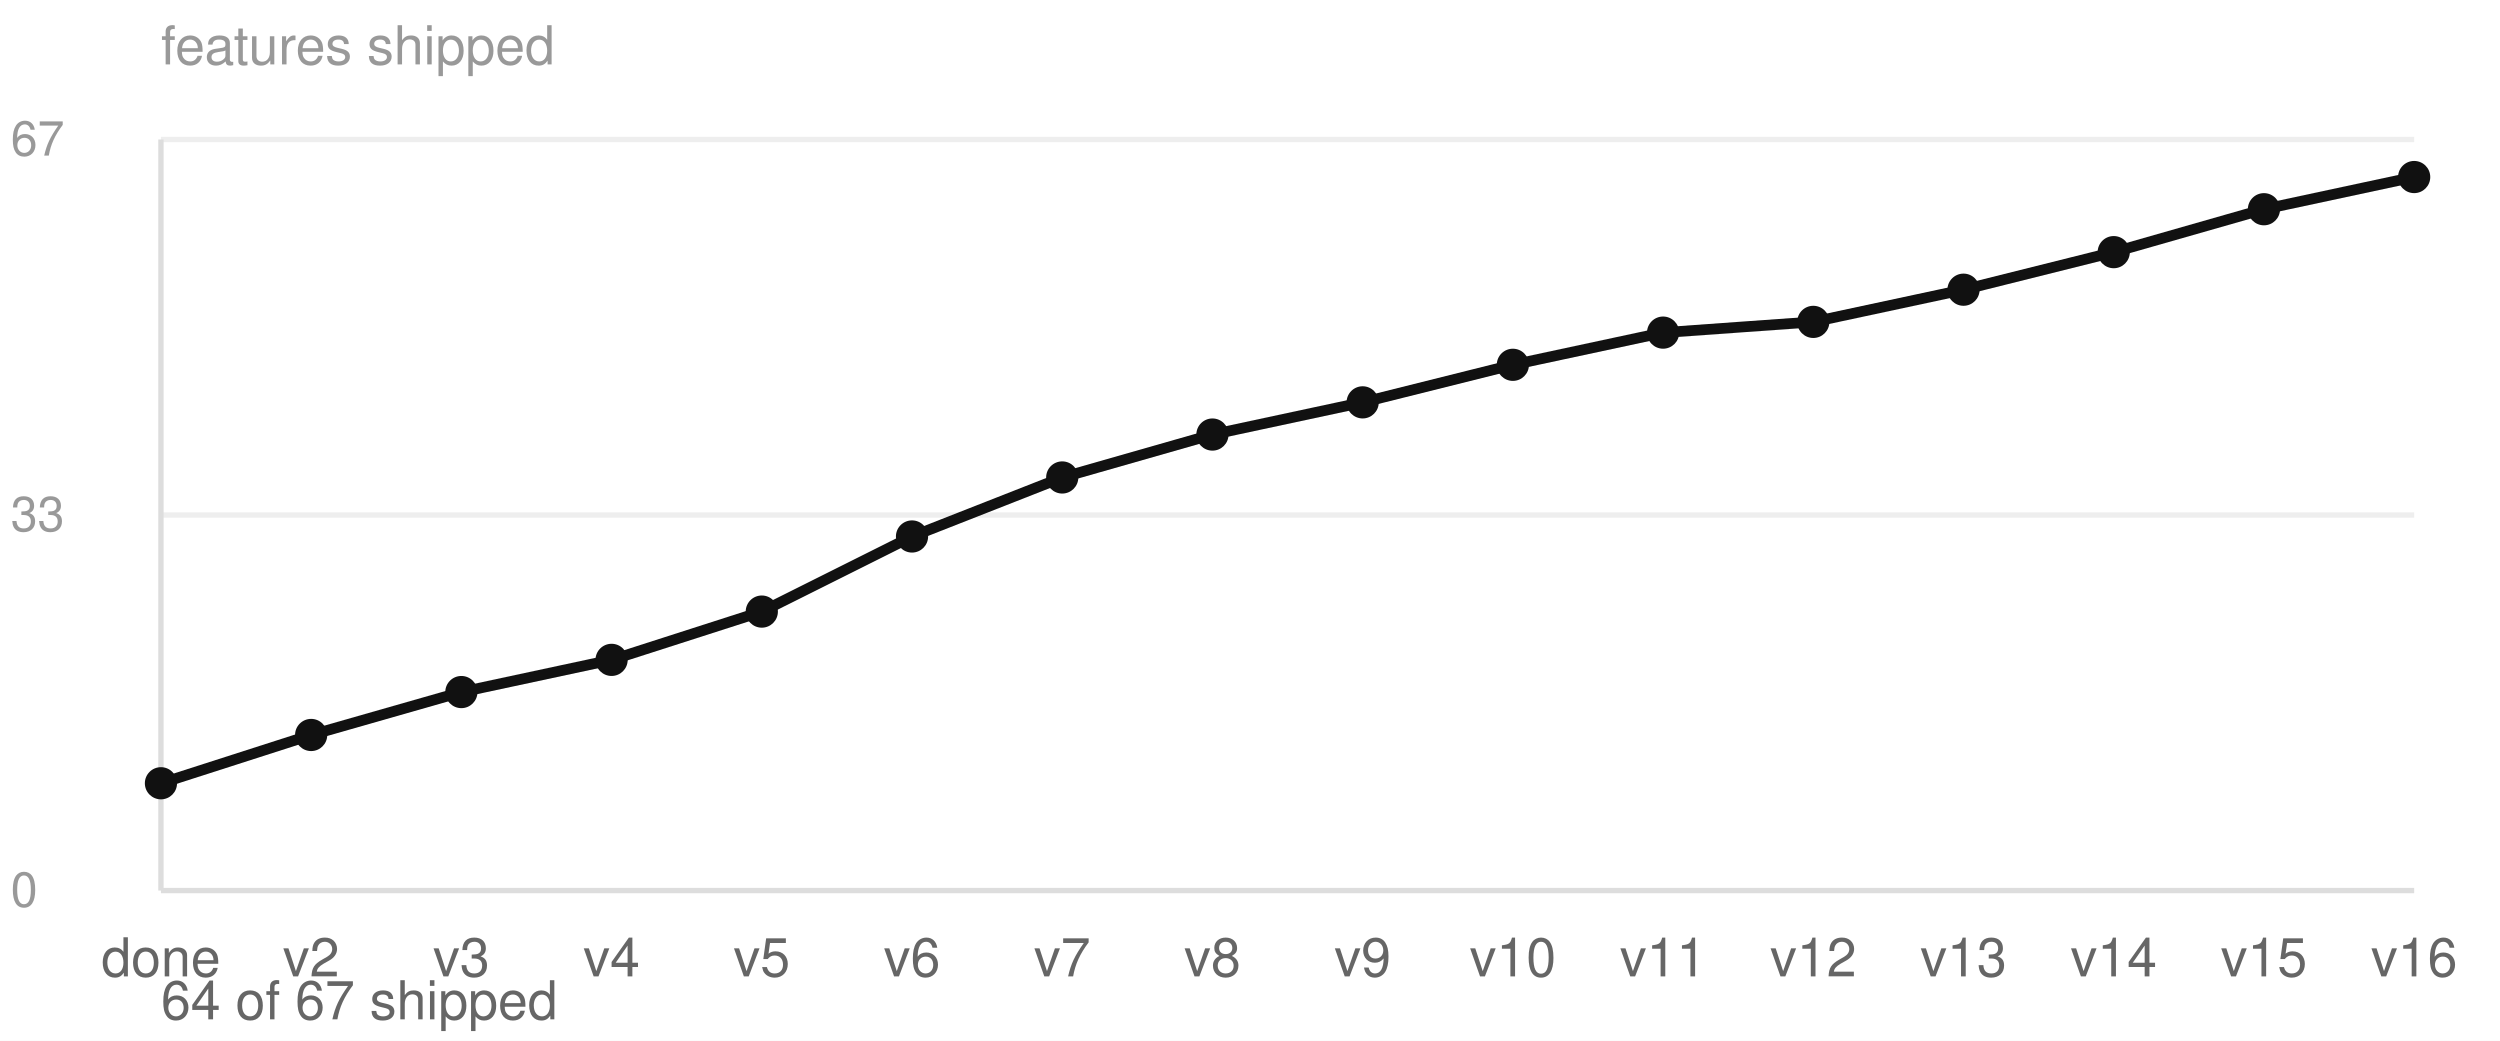
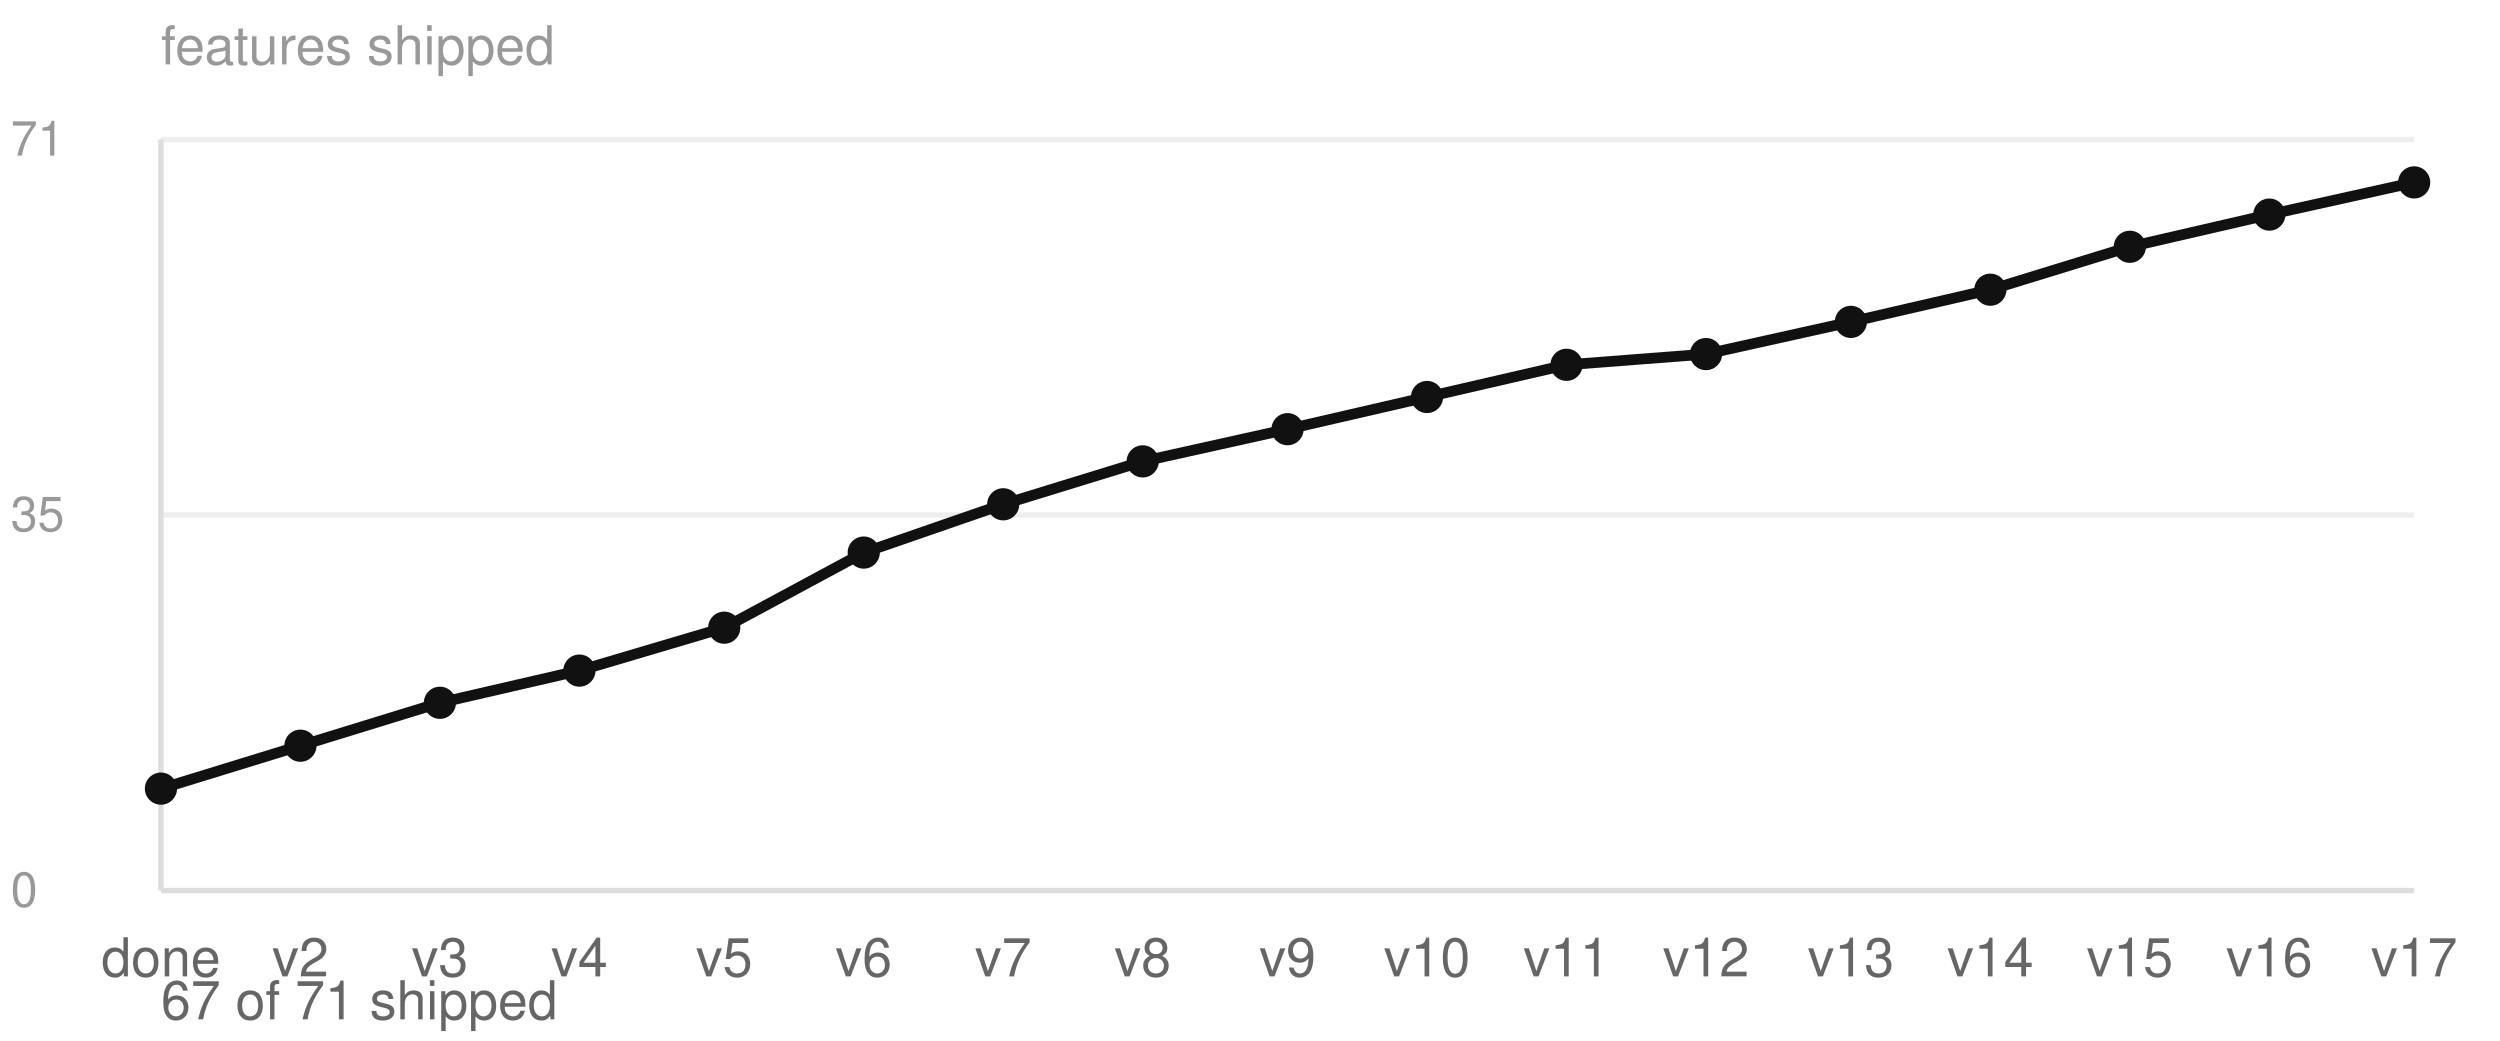
<svg xmlns="http://www.w3.org/2000/svg" width="466" height="194" viewBox="0 0 466 194">
  <rect width="100%" height="100%" fill="#ffffff" />
  <text x="30" y="12" font-family="-apple-system,Helvetica,Arial,sans-serif" font-size="10" fill="#999">features shipped</text>
  <line x1="30" y1="26" x2="450" y2="26" stroke="#eee" />
-   <text x="2" y="29" font-family="-apple-system,Helvetica,Arial,sans-serif" font-size="9" fill="#999">67</text>
+   <text x="2" y="29" font-family="-apple-system,Helvetica,Arial,sans-serif" font-size="9" fill="#999">71</text>
  <line x1="30" y1="96" x2="450" y2="96" stroke="#eee" />
-   <text x="2" y="99" font-family="-apple-system,Helvetica,Arial,sans-serif" font-size="9" fill="#999">33</text>
+   <text x="2" y="99" font-family="-apple-system,Helvetica,Arial,sans-serif" font-size="9" fill="#999">35</text>
  <line x1="30" y1="26" x2="30" y2="166" stroke="#ddd" />
  <line x1="30" y1="166" x2="450" y2="166" stroke="#ddd" />
  <text x="2" y="169" font-family="-apple-system,Helvetica,Arial,sans-serif" font-size="9" fill="#999">0</text>
-   <polyline points="30,146 58,137 86,129 114,123 142,114 170,100 198,89 226,81 254,75 282,68 310,62 338,60 366,54 394,47 422,39 450,33 " fill="none" stroke="#111" stroke-width="2" />
-   <circle cx="30" cy="146" r="3" fill="#111" />
-   <circle cx="58" cy="137" r="3" fill="#111" />
-   <circle cx="86" cy="129" r="3" fill="#111" />
-   <circle cx="114" cy="123" r="3" fill="#111" />
-   <circle cx="142" cy="114" r="3" fill="#111" />
-   <circle cx="170" cy="100" r="3" fill="#111" />
-   <circle cx="198" cy="89" r="3" fill="#111" />
-   <circle cx="226" cy="81" r="3" fill="#111" />
-   <circle cx="254" cy="75" r="3" fill="#111" />
-   <circle cx="282" cy="68" r="3" fill="#111" />
-   <circle cx="310" cy="62" r="3" fill="#111" />
-   <circle cx="338" cy="60" r="3" fill="#111" />
-   <circle cx="366" cy="54" r="3" fill="#111" />
-   <circle cx="394" cy="47" r="3" fill="#111" />
-   <circle cx="422" cy="39" r="3" fill="#111" />
-   <circle cx="450" cy="33" r="3" fill="#111" />
+   <polyline points="30,147 56,139 82,131 108,125 135,117 161,103 187,94 213,86 240,80 266,74 292,68 318,66 345,60 371,54 397,46 423,40 450,34 " fill="none" stroke="#111" stroke-width="2" />
+   <circle cx="30" cy="147" r="3" fill="#111" />
+   <circle cx="56" cy="139" r="3" fill="#111" />
+   <circle cx="82" cy="131" r="3" fill="#111" />
+   <circle cx="108" cy="125" r="3" fill="#111" />
+   <circle cx="135" cy="117" r="3" fill="#111" />
+   <circle cx="161" cy="103" r="3" fill="#111" />
+   <circle cx="187" cy="94" r="3" fill="#111" />
+   <circle cx="213" cy="86" r="3" fill="#111" />
+   <circle cx="240" cy="80" r="3" fill="#111" />
+   <circle cx="266" cy="74" r="3" fill="#111" />
+   <circle cx="292" cy="68" r="3" fill="#111" />
+   <circle cx="318" cy="66" r="3" fill="#111" />
+   <circle cx="345" cy="60" r="3" fill="#111" />
+   <circle cx="371" cy="54" r="3" fill="#111" />
+   <circle cx="397" cy="46" r="3" fill="#111" />
+   <circle cx="423" cy="40" r="3" fill="#111" />
+   <circle cx="450" cy="34" r="3" fill="#111" />
  <text x="30" y="182" font-family="-apple-system,Helvetica,Arial,sans-serif" font-size="10" fill="#666" text-anchor="middle">done</text>
-   <text x="58" y="182" font-family="-apple-system,Helvetica,Arial,sans-serif" font-size="10" fill="#666" text-anchor="middle">v2</text>
-   <text x="86" y="182" font-family="-apple-system,Helvetica,Arial,sans-serif" font-size="10" fill="#666" text-anchor="middle">v3</text>
-   <text x="114" y="182" font-family="-apple-system,Helvetica,Arial,sans-serif" font-size="10" fill="#666" text-anchor="middle">v4</text>
-   <text x="142" y="182" font-family="-apple-system,Helvetica,Arial,sans-serif" font-size="10" fill="#666" text-anchor="middle">v5</text>
-   <text x="170" y="182" font-family="-apple-system,Helvetica,Arial,sans-serif" font-size="10" fill="#666" text-anchor="middle">v6</text>
-   <text x="198" y="182" font-family="-apple-system,Helvetica,Arial,sans-serif" font-size="10" fill="#666" text-anchor="middle">v7</text>
-   <text x="226" y="182" font-family="-apple-system,Helvetica,Arial,sans-serif" font-size="10" fill="#666" text-anchor="middle">v8</text>
-   <text x="254" y="182" font-family="-apple-system,Helvetica,Arial,sans-serif" font-size="10" fill="#666" text-anchor="middle">v9</text>
-   <text x="282" y="182" font-family="-apple-system,Helvetica,Arial,sans-serif" font-size="10" fill="#666" text-anchor="middle">v10</text>
-   <text x="310" y="182" font-family="-apple-system,Helvetica,Arial,sans-serif" font-size="10" fill="#666" text-anchor="middle">v11</text>
-   <text x="338" y="182" font-family="-apple-system,Helvetica,Arial,sans-serif" font-size="10" fill="#666" text-anchor="middle">v12</text>
-   <text x="366" y="182" font-family="-apple-system,Helvetica,Arial,sans-serif" font-size="10" fill="#666" text-anchor="middle">v13</text>
-   <text x="394" y="182" font-family="-apple-system,Helvetica,Arial,sans-serif" font-size="10" fill="#666" text-anchor="middle">v14</text>
-   <text x="422" y="182" font-family="-apple-system,Helvetica,Arial,sans-serif" font-size="10" fill="#666" text-anchor="middle">v15</text>
-   <text x="450" y="182" font-family="-apple-system,Helvetica,Arial,sans-serif" font-size="10" fill="#666" text-anchor="middle">v16</text>
-   <text x="30" y="190" font-family="-apple-system,Helvetica,Arial,sans-serif" font-size="10" fill="#666">64 of 67 shipped</text>
+   <text x="56" y="182" font-family="-apple-system,Helvetica,Arial,sans-serif" font-size="10" fill="#666" text-anchor="middle">v2</text>
+   <text x="82" y="182" font-family="-apple-system,Helvetica,Arial,sans-serif" font-size="10" fill="#666" text-anchor="middle">v3</text>
+   <text x="108" y="182" font-family="-apple-system,Helvetica,Arial,sans-serif" font-size="10" fill="#666" text-anchor="middle">v4</text>
+   <text x="135" y="182" font-family="-apple-system,Helvetica,Arial,sans-serif" font-size="10" fill="#666" text-anchor="middle">v5</text>
+   <text x="161" y="182" font-family="-apple-system,Helvetica,Arial,sans-serif" font-size="10" fill="#666" text-anchor="middle">v6</text>
+   <text x="187" y="182" font-family="-apple-system,Helvetica,Arial,sans-serif" font-size="10" fill="#666" text-anchor="middle">v7</text>
+   <text x="213" y="182" font-family="-apple-system,Helvetica,Arial,sans-serif" font-size="10" fill="#666" text-anchor="middle">v8</text>
+   <text x="240" y="182" font-family="-apple-system,Helvetica,Arial,sans-serif" font-size="10" fill="#666" text-anchor="middle">v9</text>
+   <text x="266" y="182" font-family="-apple-system,Helvetica,Arial,sans-serif" font-size="10" fill="#666" text-anchor="middle">v10</text>
+   <text x="292" y="182" font-family="-apple-system,Helvetica,Arial,sans-serif" font-size="10" fill="#666" text-anchor="middle">v11</text>
+   <text x="318" y="182" font-family="-apple-system,Helvetica,Arial,sans-serif" font-size="10" fill="#666" text-anchor="middle">v12</text>
+   <text x="345" y="182" font-family="-apple-system,Helvetica,Arial,sans-serif" font-size="10" fill="#666" text-anchor="middle">v13</text>
+   <text x="371" y="182" font-family="-apple-system,Helvetica,Arial,sans-serif" font-size="10" fill="#666" text-anchor="middle">v14</text>
+   <text x="397" y="182" font-family="-apple-system,Helvetica,Arial,sans-serif" font-size="10" fill="#666" text-anchor="middle">v15</text>
+   <text x="423" y="182" font-family="-apple-system,Helvetica,Arial,sans-serif" font-size="10" fill="#666" text-anchor="middle">v16</text>
+   <text x="450" y="182" font-family="-apple-system,Helvetica,Arial,sans-serif" font-size="10" fill="#666" text-anchor="middle">v17</text>
+   <text x="30" y="190" font-family="-apple-system,Helvetica,Arial,sans-serif" font-size="10" fill="#666">67 of 71 shipped</text>
</svg>
